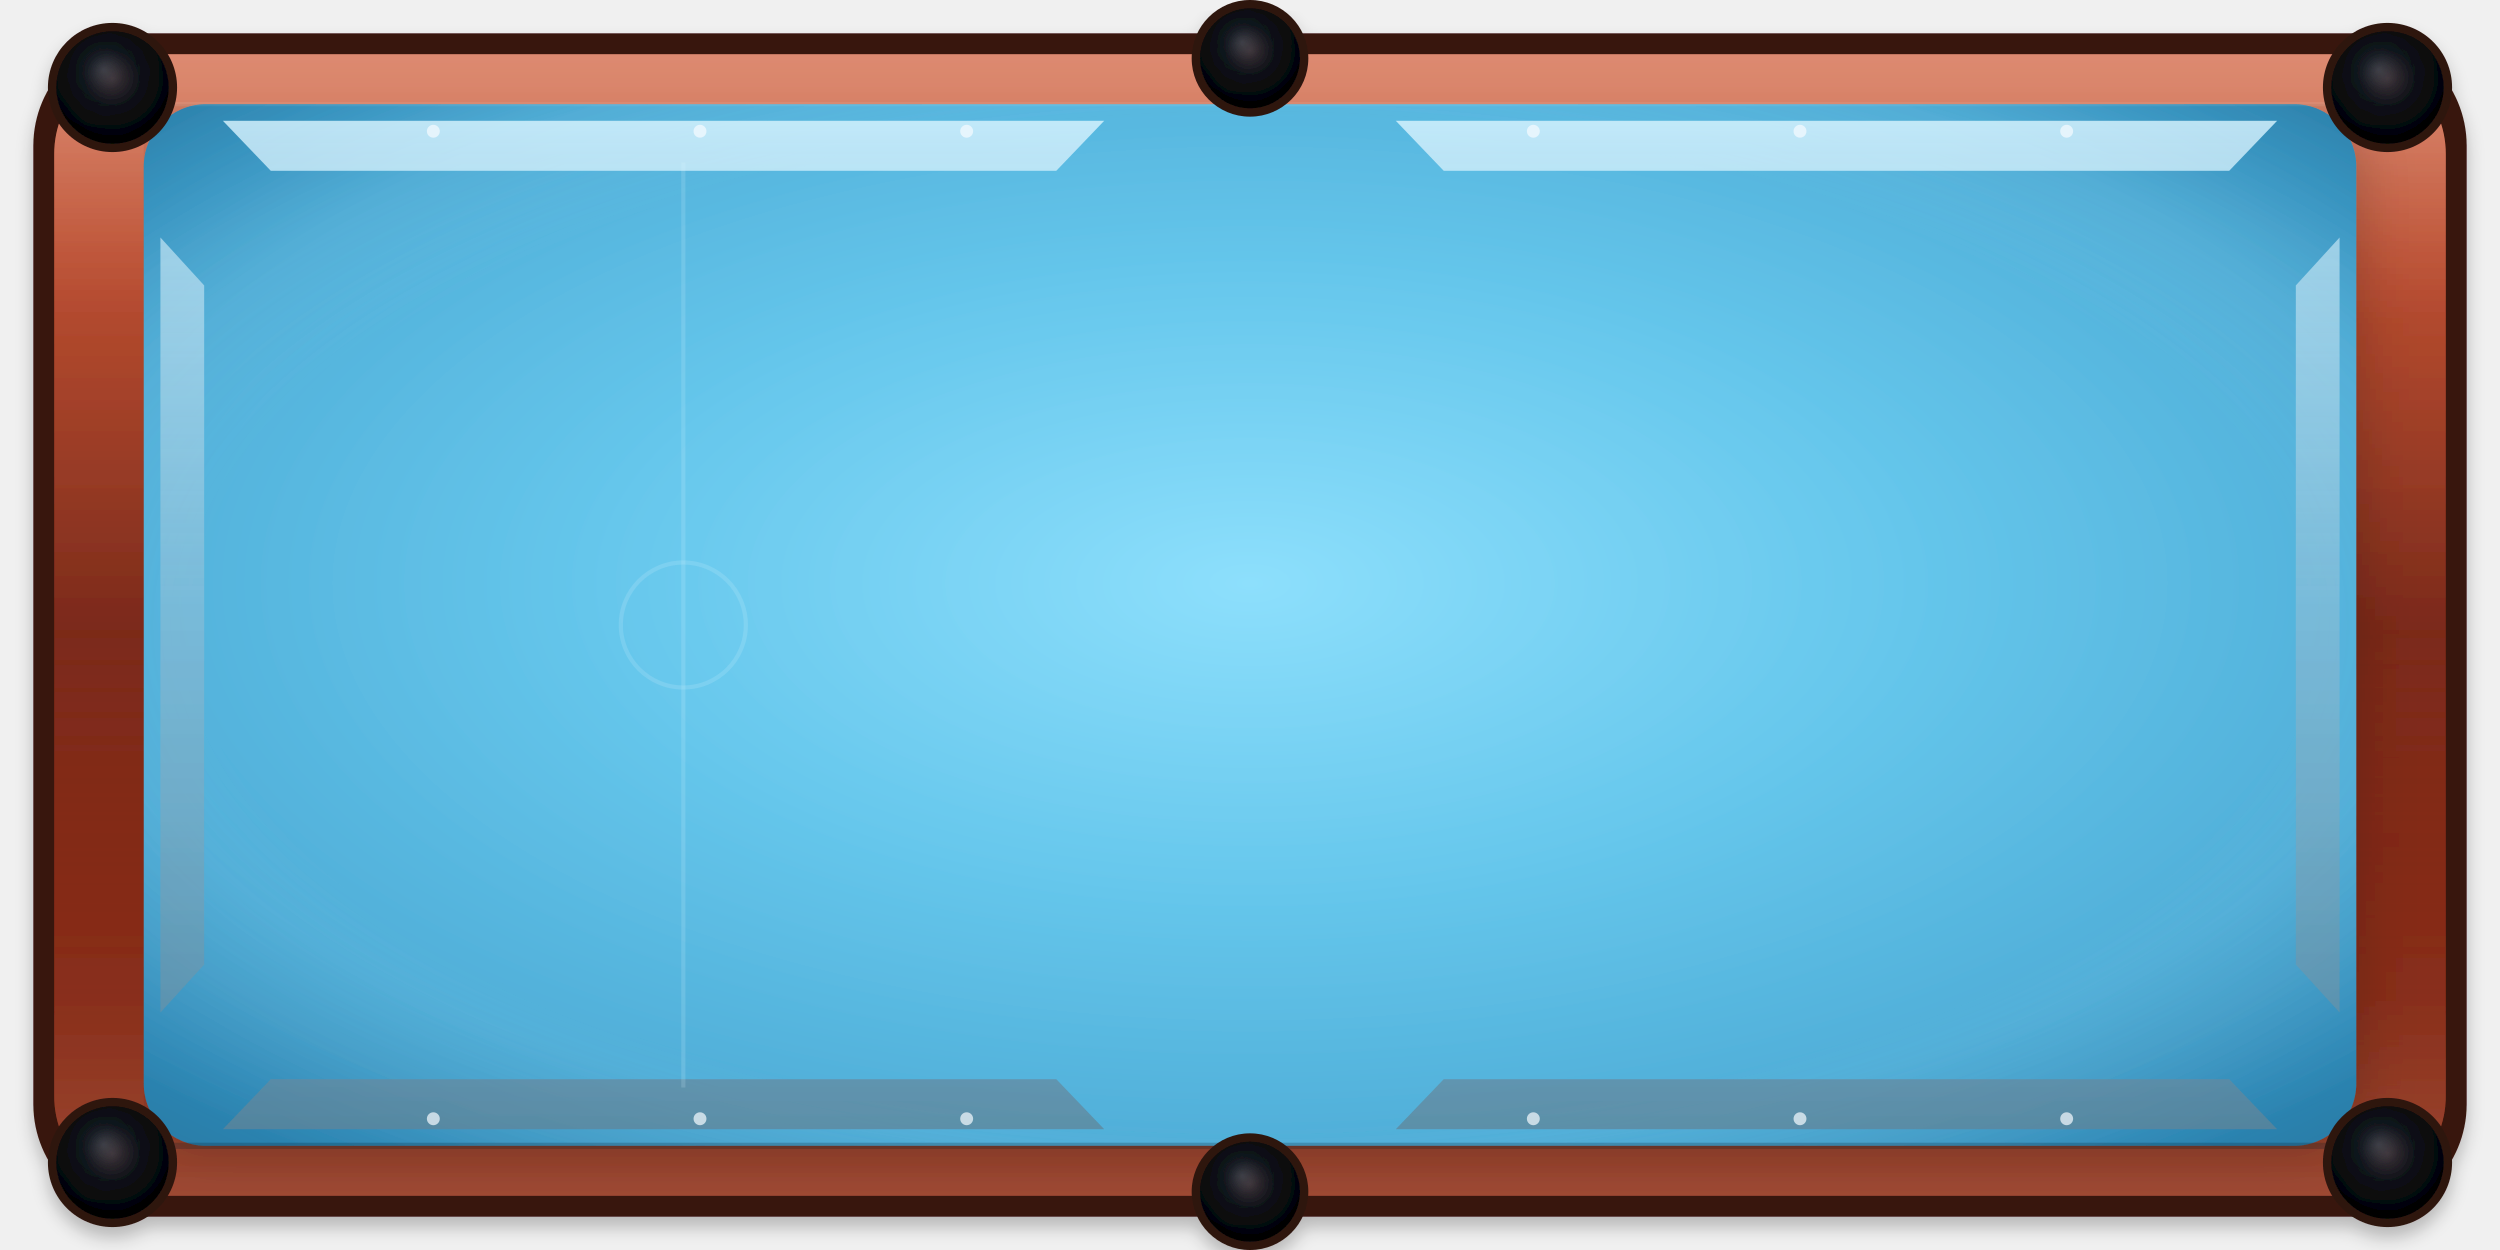
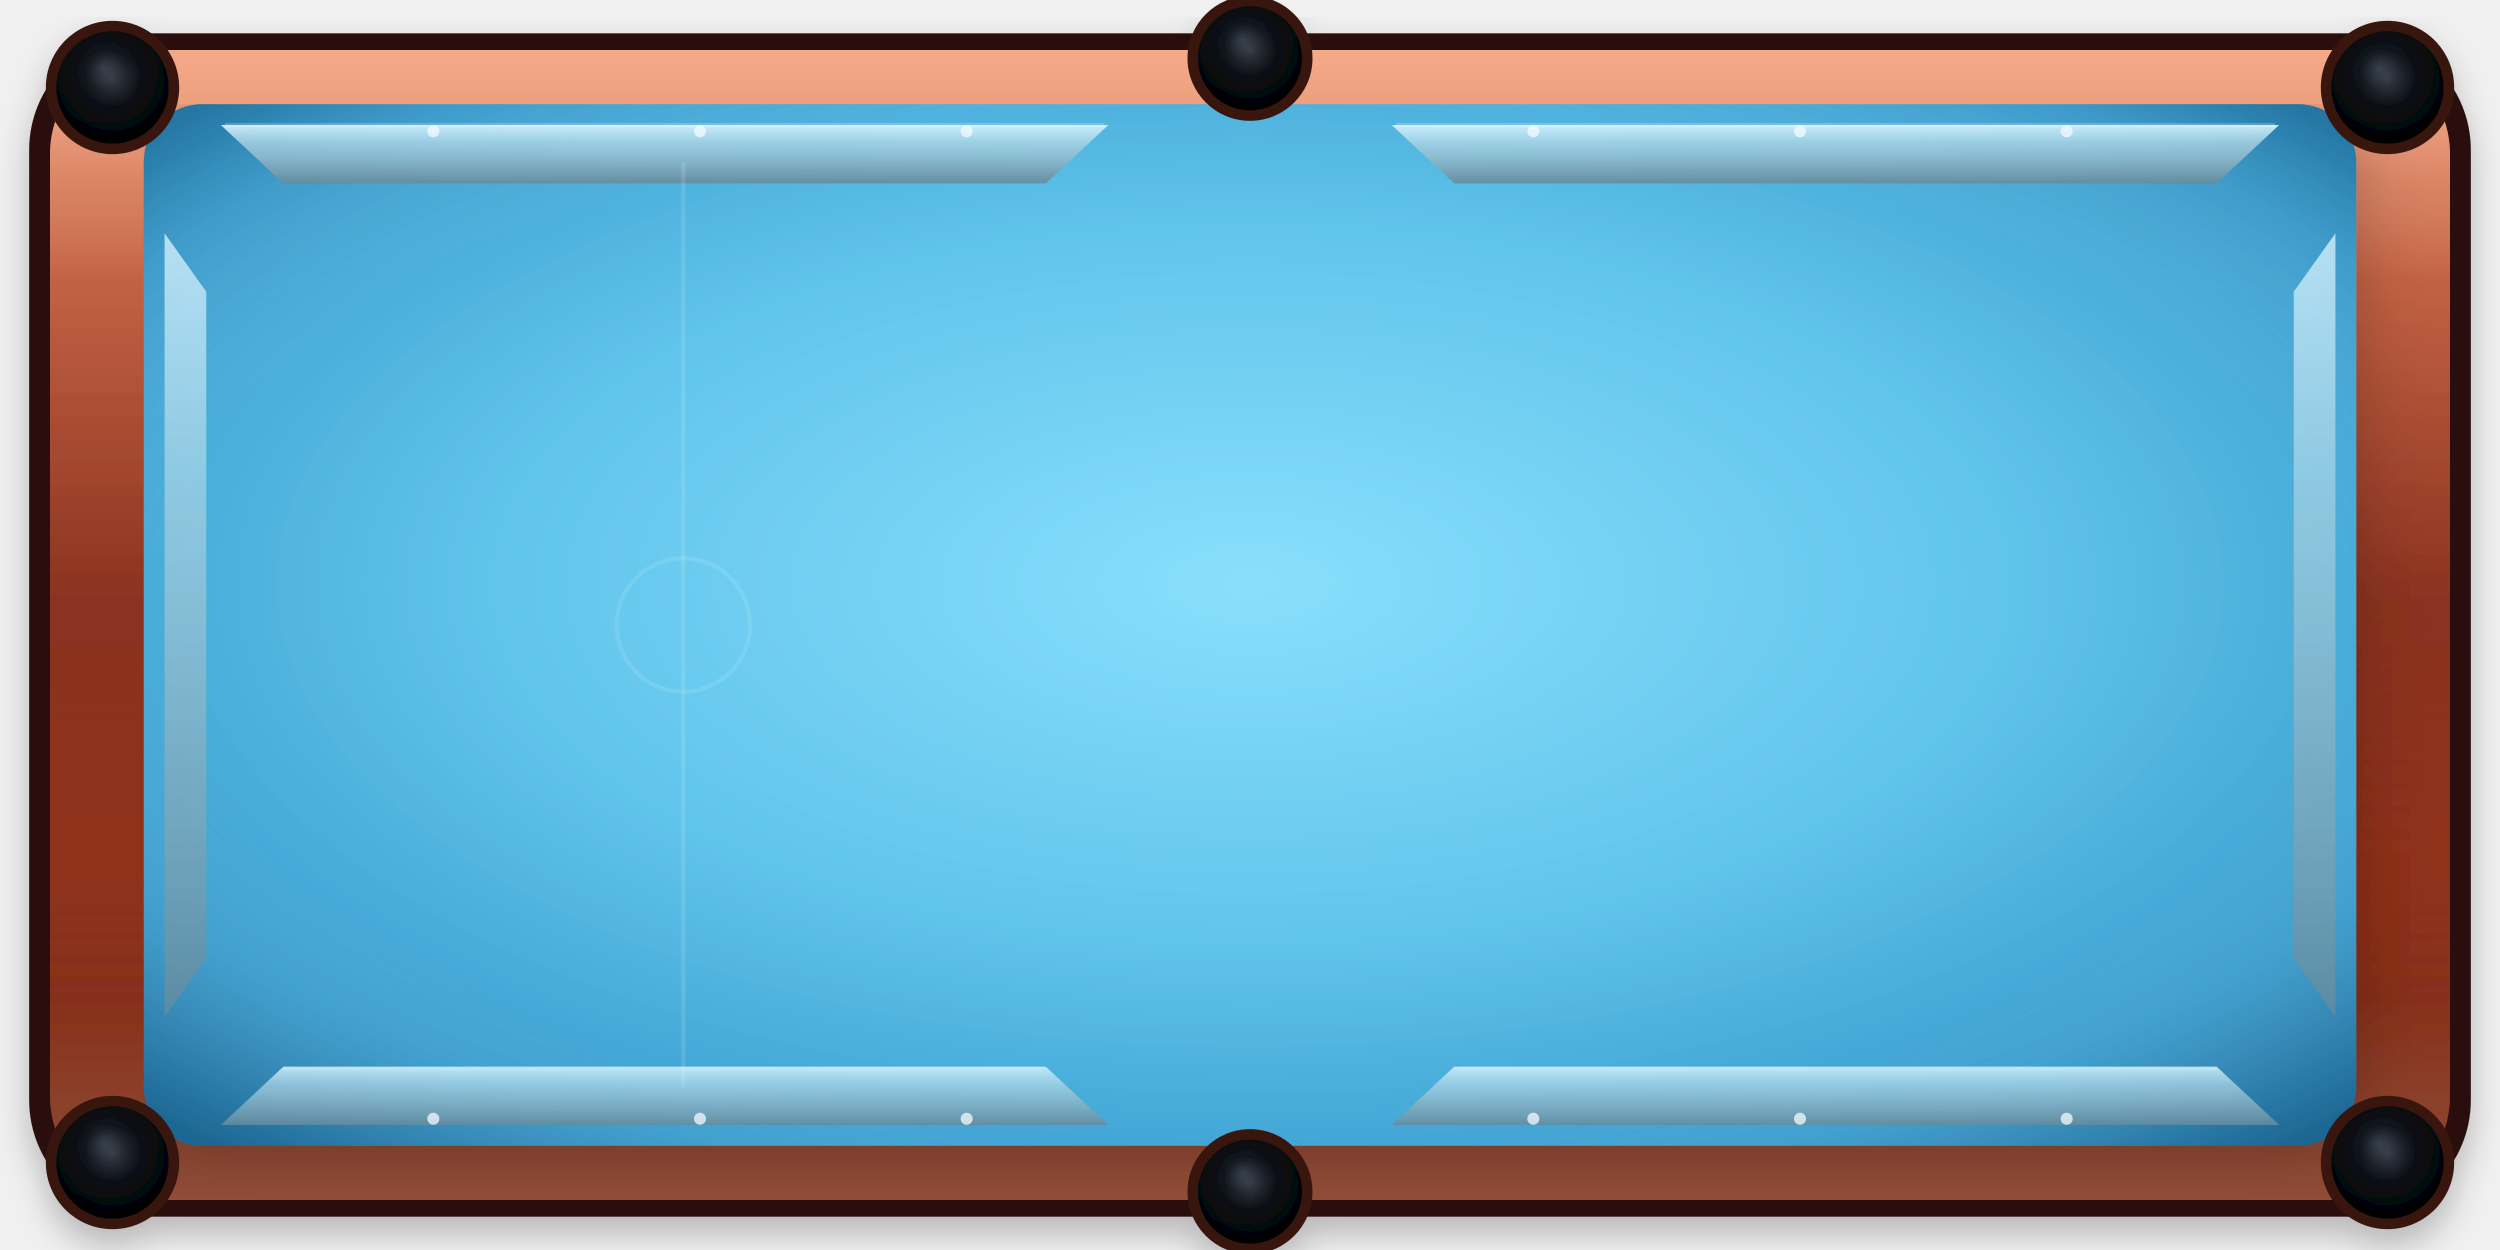
<svg xmlns="http://www.w3.org/2000/svg" width="1200" height="600" viewBox="0 0 1200 600" fill="none">
  <defs>
-     <linearGradient id="railWood" x1="0" y1="20" x2="0" y2="580" gradientUnits="userSpaceOnUse">
-       <stop offset="0" stop-color="#d56b49" />
-       <stop offset="0.18" stop-color="#b84526" />
-       <stop offset="0.5" stop-color="#7d2312" />
-       <stop offset="0.82" stop-color="#a63820" />
-       <stop offset="1" stop-color="#d36345" />
+     <linearGradient id="woodOuter" x1="0" y1="18" x2="0" y2="582" gradientUnits="userSpaceOnUse">
+       <stop offset="0" stop-color="#ec9a76" />
+       <stop offset="0.12" stop-color="#cb5d36" />
+       <stop offset="0.48" stop-color="#8e2b17" />
+       <stop offset="0.82" stop-color="#a83b20" />
+       <stop offset="1" stop-color="#d97757" />
    </linearGradient>
-     <linearGradient id="railGloss" x1="0" y1="40" x2="0" y2="560" gradientUnits="userSpaceOnUse">
-       <stop offset="0" stop-color="#ffffff" stop-opacity="0.22" />
-       <stop offset="0.22" stop-color="#ffffff" stop-opacity="0.05" />
-       <stop offset="0.7" stop-color="#000000" stop-opacity="0.12" />
-       <stop offset="1" stop-color="#000000" stop-opacity="0.24" />
+     <linearGradient id="woodInner" x1="0" y1="40" x2="0" y2="560" gradientUnits="userSpaceOnUse">
+       <stop offset="0" stop-color="#ffbf9f" stop-opacity="0.52" />
+       <stop offset="0.18" stop-color="#ffffff" stop-opacity="0.1" />
+       <stop offset="0.72" stop-color="#000000" stop-opacity="0.1" />
+       <stop offset="1" stop-color="#000000" stop-opacity="0.32" />
    </linearGradient>
-     <radialGradient id="felt" cx="50%" cy="46%" r="70%">
-       <stop offset="0" stop-color="#8ddffc" />
-       <stop offset="0.42" stop-color="#66c7ec" />
-       <stop offset="0.78" stop-color="#4faed8" />
-       <stop offset="1" stop-color="#328ab8" />
+     <radialGradient id="feltMain" cx="50%" cy="46%" r="72%">
+       <stop offset="0" stop-color="#89dffd" />
+       <stop offset="0.48" stop-color="#61c4eb" />
+       <stop offset="0.82" stop-color="#3b9ecf" />
+       <stop offset="1" stop-color="#246e9c" />
    </radialGradient>
-     <radialGradient id="feltShade" cx="50%" cy="50%" r="78%">
+     <radialGradient id="feltEdge" cx="50%" cy="50%" r="80%">
      <stop offset="0.62" stop-color="#ffffff" stop-opacity="0" />
-       <stop offset="0.82" stop-color="#0f6b94" stop-opacity="0.15" />
-       <stop offset="1" stop-color="#032d47" stop-opacity="0.32" />
+       <stop offset="0.84" stop-color="#09537a" stop-opacity="0.18" />
+       <stop offset="1" stop-color="#031c2c" stop-opacity="0.45" />
    </radialGradient>
-     <linearGradient id="bevel" x1="0" y1="58" x2="0" y2="542" gradientUnits="userSpaceOnUse">
-       <stop offset="0" stop-color="#d9f4ff" stop-opacity="0.92" />
-       <stop offset="0.48" stop-color="#92bfd6" stop-opacity="0.74" />
-       <stop offset="1" stop-color="#5f8498" stop-opacity="0.88" />
+     <linearGradient id="cushion" x1="0" y1="0" x2="0" y2="1">
+       <stop offset="0" stop-color="#d7f3ff" stop-opacity="0.95" />
+       <stop offset="0.3" stop-color="#b0d8e7" stop-opacity="0.82" />
+       <stop offset="1" stop-color="#658b9d" stop-opacity="0.96" />
    </linearGradient>
-     <radialGradient id="pocketInner" cx="50%" cy="42%" r="62%">
-       <stop offset="0" stop-color="#3b2c2f" />
-       <stop offset="0.4" stop-color="#0a0c12" />
+     <radialGradient id="pocketFill" cx="50%" cy="42%" r="62%">
+       <stop offset="0" stop-color="#363943" />
+       <stop offset="0.4" stop-color="#090d13" />
      <stop offset="1" stop-color="#000000" />
    </radialGradient>
-     <radialGradient id="pocketLip" cx="42%" cy="34%" r="70%">
-       <stop offset="0" stop-color="#6f808f" stop-opacity="0.34" />
-       <stop offset="0.28" stop-color="#394957" stop-opacity="0.16" />
+     <radialGradient id="pocketRim" cx="42%" cy="32%" r="72%">
+       <stop offset="0" stop-color="#7b8d9f" stop-opacity="0.26" />
+       <stop offset="0.26" stop-color="#2e3945" stop-opacity="0.18" />
      <stop offset="1" stop-color="#000000" stop-opacity="0" />
    </radialGradient>
-     <filter id="boardShadow" x="-8%" y="-12%" width="116%" height="128%">
-       <feDropShadow dx="0" dy="16" stdDeviation="20" flood-color="#000000" flood-opacity="0.34" />
-       <feDropShadow dx="0" dy="5" stdDeviation="4" flood-color="#000000" flood-opacity="0.24" />
+     <filter id="tableShadow" x="-10%" y="-14%" width="120%" height="132%">
+       <feDropShadow dx="0" dy="22" stdDeviation="24" flood-color="#000000" flood-opacity="0.34" />
+       <feDropShadow dx="0" dy="8" stdDeviation="8" flood-color="#000000" flood-opacity="0.24" />
    </filter>
    <filter id="feltInset" x="0" y="0" width="1200" height="600">
-       <feDropShadow dx="0" dy="0" stdDeviation="14" flood-color="#000000" flood-opacity="0.22" />
+       <feDropShadow dx="0" dy="0" stdDeviation="16" flood-color="#000000" flood-opacity="0.22" />
    </filter>
  </defs>
-   <g filter="url(#boardShadow)">
-     <rect x="16" y="16" width="1168" height="568" rx="54" fill="#381309" />
-     <rect x="26" y="26" width="1148" height="548" rx="48" fill="url(#railWood)" />
-     <rect x="26" y="26" width="1148" height="548" rx="48" fill="url(#railGloss)" />
-     <path d="M83 87 H1117" stroke="#2d120d" stroke-opacity="0.72" stroke-width="11" stroke-linecap="round" />
-     <path d="M83 513 H1117" stroke="#2d120d" stroke-opacity="0.72" stroke-width="11" stroke-linecap="round" />
-     <path d="M95 70 H1105" stroke="#fb8d69" stroke-opacity="0.36" stroke-width="5" stroke-linecap="round" />
-     <path d="M95 530 H1105" stroke="#3e1309" stroke-opacity="0.7" stroke-width="5" stroke-linecap="round" />
+   <g filter="url(#tableShadow)">
+     <rect x="14" y="16" width="1172" height="568" rx="56" fill="#2a0f09" />
+     <rect x="24" y="24" width="1152" height="552" rx="50" fill="url(#woodOuter)" />
+     <rect x="24" y="24" width="1152" height="552" rx="50" fill="url(#woodInner)" />
+     <path d="M84 86H1116" stroke="#2a130f" stroke-opacity="0.76" stroke-width="12" stroke-linecap="round" />
+     <path d="M84 514H1116" stroke="#2a130f" stroke-opacity="0.76" stroke-width="12" stroke-linecap="round" />
+     <path d="M95 69H1105" stroke="#ffd7ba" stroke-opacity="0.32" stroke-width="4" stroke-linecap="round" />
+     <path d="M95 531H1105" stroke="#3d160f" stroke-opacity="0.72" stroke-width="5" stroke-linecap="round" />
    <g filter="url(#feltInset)">
-       <rect x="69" y="50" width="1062" height="500" rx="30" fill="url(#felt)" />
-       <rect x="69" y="50" width="1062" height="500" rx="30" fill="url(#feltShade)" />
+       <rect x="69" y="50" width="1062" height="500" rx="28" fill="url(#feltMain)" />
+       <rect x="69" y="50" width="1062" height="500" rx="28" fill="url(#feltEdge)" />
    </g>
-     <path d="M107 58 H530 L507 82 H130 Z" fill="url(#bevel)" opacity="0.88" />
-     <path d="M670 58 H1093 L1070 82 H693 Z" fill="url(#bevel)" opacity="0.88" />
-     <path d="M130 518 H507 L530 542 H107 Z" fill="url(#bevel)" opacity="0.84" />
-     <path d="M693 518 H1070 L1093 542 H670 Z" fill="url(#bevel)" opacity="0.84" />
-     <path d="M77 114 V486 L98 463 V137 Z" fill="url(#bevel)" opacity="0.78" />
-     <path d="M1123 114 V486 L1102 463 V137 Z" fill="url(#bevel)" opacity="0.78" />
-     <path d="M69 50 H1131" stroke="#f2fdff" stroke-opacity="0.08" stroke-width="2" />
-     <path d="M69 550 H1131" stroke="#001728" stroke-opacity="0.22" stroke-width="3" />
-     <g fill="#f6fbff" opacity="0.7">
-       <circle cx="208" cy="63" r="3.1" />
-       <circle cx="336" cy="63" r="3.1" />
-       <circle cx="464" cy="63" r="3.1" />
-       <circle cx="736" cy="63" r="3.1" />
-       <circle cx="864" cy="63" r="3.1" />
-       <circle cx="992" cy="63" r="3.1" />
-       <circle cx="208" cy="537" r="3.1" />
-       <circle cx="336" cy="537" r="3.1" />
-       <circle cx="464" cy="537" r="3.1" />
-       <circle cx="736" cy="537" r="3.1" />
-       <circle cx="864" cy="537" r="3.1" />
-       <circle cx="992" cy="537" r="3.1" />
+     <path d="M106 60H532L502 88H136Z" fill="url(#cushion)" opacity="0.96" />
+     <path d="M668 60H1094L1064 88H698Z" fill="url(#cushion)" opacity="0.96" />
+     <path d="M136 512H502L532 540H106Z" fill="url(#cushion)" opacity="0.88" />
+     <path d="M698 512H1064L1094 540H668Z" fill="url(#cushion)" opacity="0.88" />
+     <path d="M79 112V488L99 460V140Z" fill="url(#cushion)" opacity="0.82" />
+     <path d="M1121 112V488L1101 460V140Z" fill="url(#cushion)" opacity="0.82" />
+     <path d="M108 60H530" stroke="#ffffff" stroke-opacity="0.22" stroke-width="2" />
+     <path d="M670 60H1092" stroke="#ffffff" stroke-opacity="0.22" stroke-width="2" />
+     <path d="M136 513H500" stroke="#ffffff" stroke-opacity="0.08" stroke-width="2" />
+     <path d="M700 513H1064" stroke="#ffffff" stroke-opacity="0.08" stroke-width="2" />
+     <g fill="#f6fbff" opacity="0.74">
+       <circle cx="208" cy="63" r="2.9" />
+       <circle cx="336" cy="63" r="2.9" />
+       <circle cx="464" cy="63" r="2.9" />
+       <circle cx="736" cy="63" r="2.9" />
+       <circle cx="864" cy="63" r="2.9" />
+       <circle cx="992" cy="63" r="2.9" />
+       <circle cx="208" cy="537" r="2.9" />
+       <circle cx="336" cy="537" r="2.9" />
+       <circle cx="464" cy="537" r="2.9" />
+       <circle cx="736" cy="537" r="2.9" />
+       <circle cx="864" cy="537" r="2.9" />
+       <circle cx="992" cy="537" r="2.9" />
    </g>
-     <path d="M328 78 V522" stroke="#dff8ff" stroke-opacity="0.16" stroke-width="2" />
-     <circle cx="328" cy="300" r="30" stroke="#e8fbff" stroke-opacity="0.15" stroke-width="2" />
+     <path d="M328 78V522" stroke="#e4f9ff" stroke-opacity="0.14" stroke-width="2" />
+     <circle cx="328" cy="300" r="32" stroke="#eefcff" stroke-opacity="0.12" stroke-width="2" />
    <g>
      <g>
-         <circle cx="54" cy="42" r="31" fill="#2e1510" />
-         <circle cx="54" cy="42" r="27" fill="url(#pocketInner)" />
-         <circle cx="54" cy="42" r="27" fill="url(#pocketLip)" />
+         <circle cx="54" cy="42" r="32" fill="#381711" />
+         <circle cx="54" cy="42" r="27" fill="url(#pocketFill)" />
+         <circle cx="54" cy="42" r="27" fill="url(#pocketRim)" />
      </g>
      <g>
-         <circle cx="600" cy="28" r="28" fill="#2e1510" />
-         <circle cx="600" cy="28" r="24" fill="url(#pocketInner)" />
-         <circle cx="600" cy="28" r="24" fill="url(#pocketLip)" />
+         <circle cx="600" cy="28" r="30" fill="#381711" />
+         <circle cx="600" cy="28" r="25" fill="url(#pocketFill)" />
+         <circle cx="600" cy="28" r="25" fill="url(#pocketRim)" />
      </g>
      <g>
-         <circle cx="1146" cy="42" r="31" fill="#2e1510" />
-         <circle cx="1146" cy="42" r="27" fill="url(#pocketInner)" />
-         <circle cx="1146" cy="42" r="27" fill="url(#pocketLip)" />
+         <circle cx="1146" cy="42" r="32" fill="#381711" />
+         <circle cx="1146" cy="42" r="27" fill="url(#pocketFill)" />
+         <circle cx="1146" cy="42" r="27" fill="url(#pocketRim)" />
      </g>
      <g>
-         <circle cx="54" cy="558" r="31" fill="#2e1510" />
-         <circle cx="54" cy="558" r="27" fill="url(#pocketInner)" />
-         <circle cx="54" cy="558" r="27" fill="url(#pocketLip)" />
+         <circle cx="54" cy="558" r="32" fill="#381711" />
+         <circle cx="54" cy="558" r="27" fill="url(#pocketFill)" />
+         <circle cx="54" cy="558" r="27" fill="url(#pocketRim)" />
      </g>
      <g>
-         <circle cx="600" cy="572" r="28" fill="#2e1510" />
-         <circle cx="600" cy="572" r="24" fill="url(#pocketInner)" />
-         <circle cx="600" cy="572" r="24" fill="url(#pocketLip)" />
+         <circle cx="600" cy="572" r="30" fill="#381711" />
+         <circle cx="600" cy="572" r="25" fill="url(#pocketFill)" />
+         <circle cx="600" cy="572" r="25" fill="url(#pocketRim)" />
      </g>
      <g>
-         <circle cx="1146" cy="558" r="31" fill="#2e1510" />
-         <circle cx="1146" cy="558" r="27" fill="url(#pocketInner)" />
-         <circle cx="1146" cy="558" r="27" fill="url(#pocketLip)" />
+         <circle cx="1146" cy="558" r="32" fill="#381711" />
+         <circle cx="1146" cy="558" r="27" fill="url(#pocketFill)" />
+         <circle cx="1146" cy="558" r="27" fill="url(#pocketRim)" />
      </g>
    </g>
  </g>
</svg>
